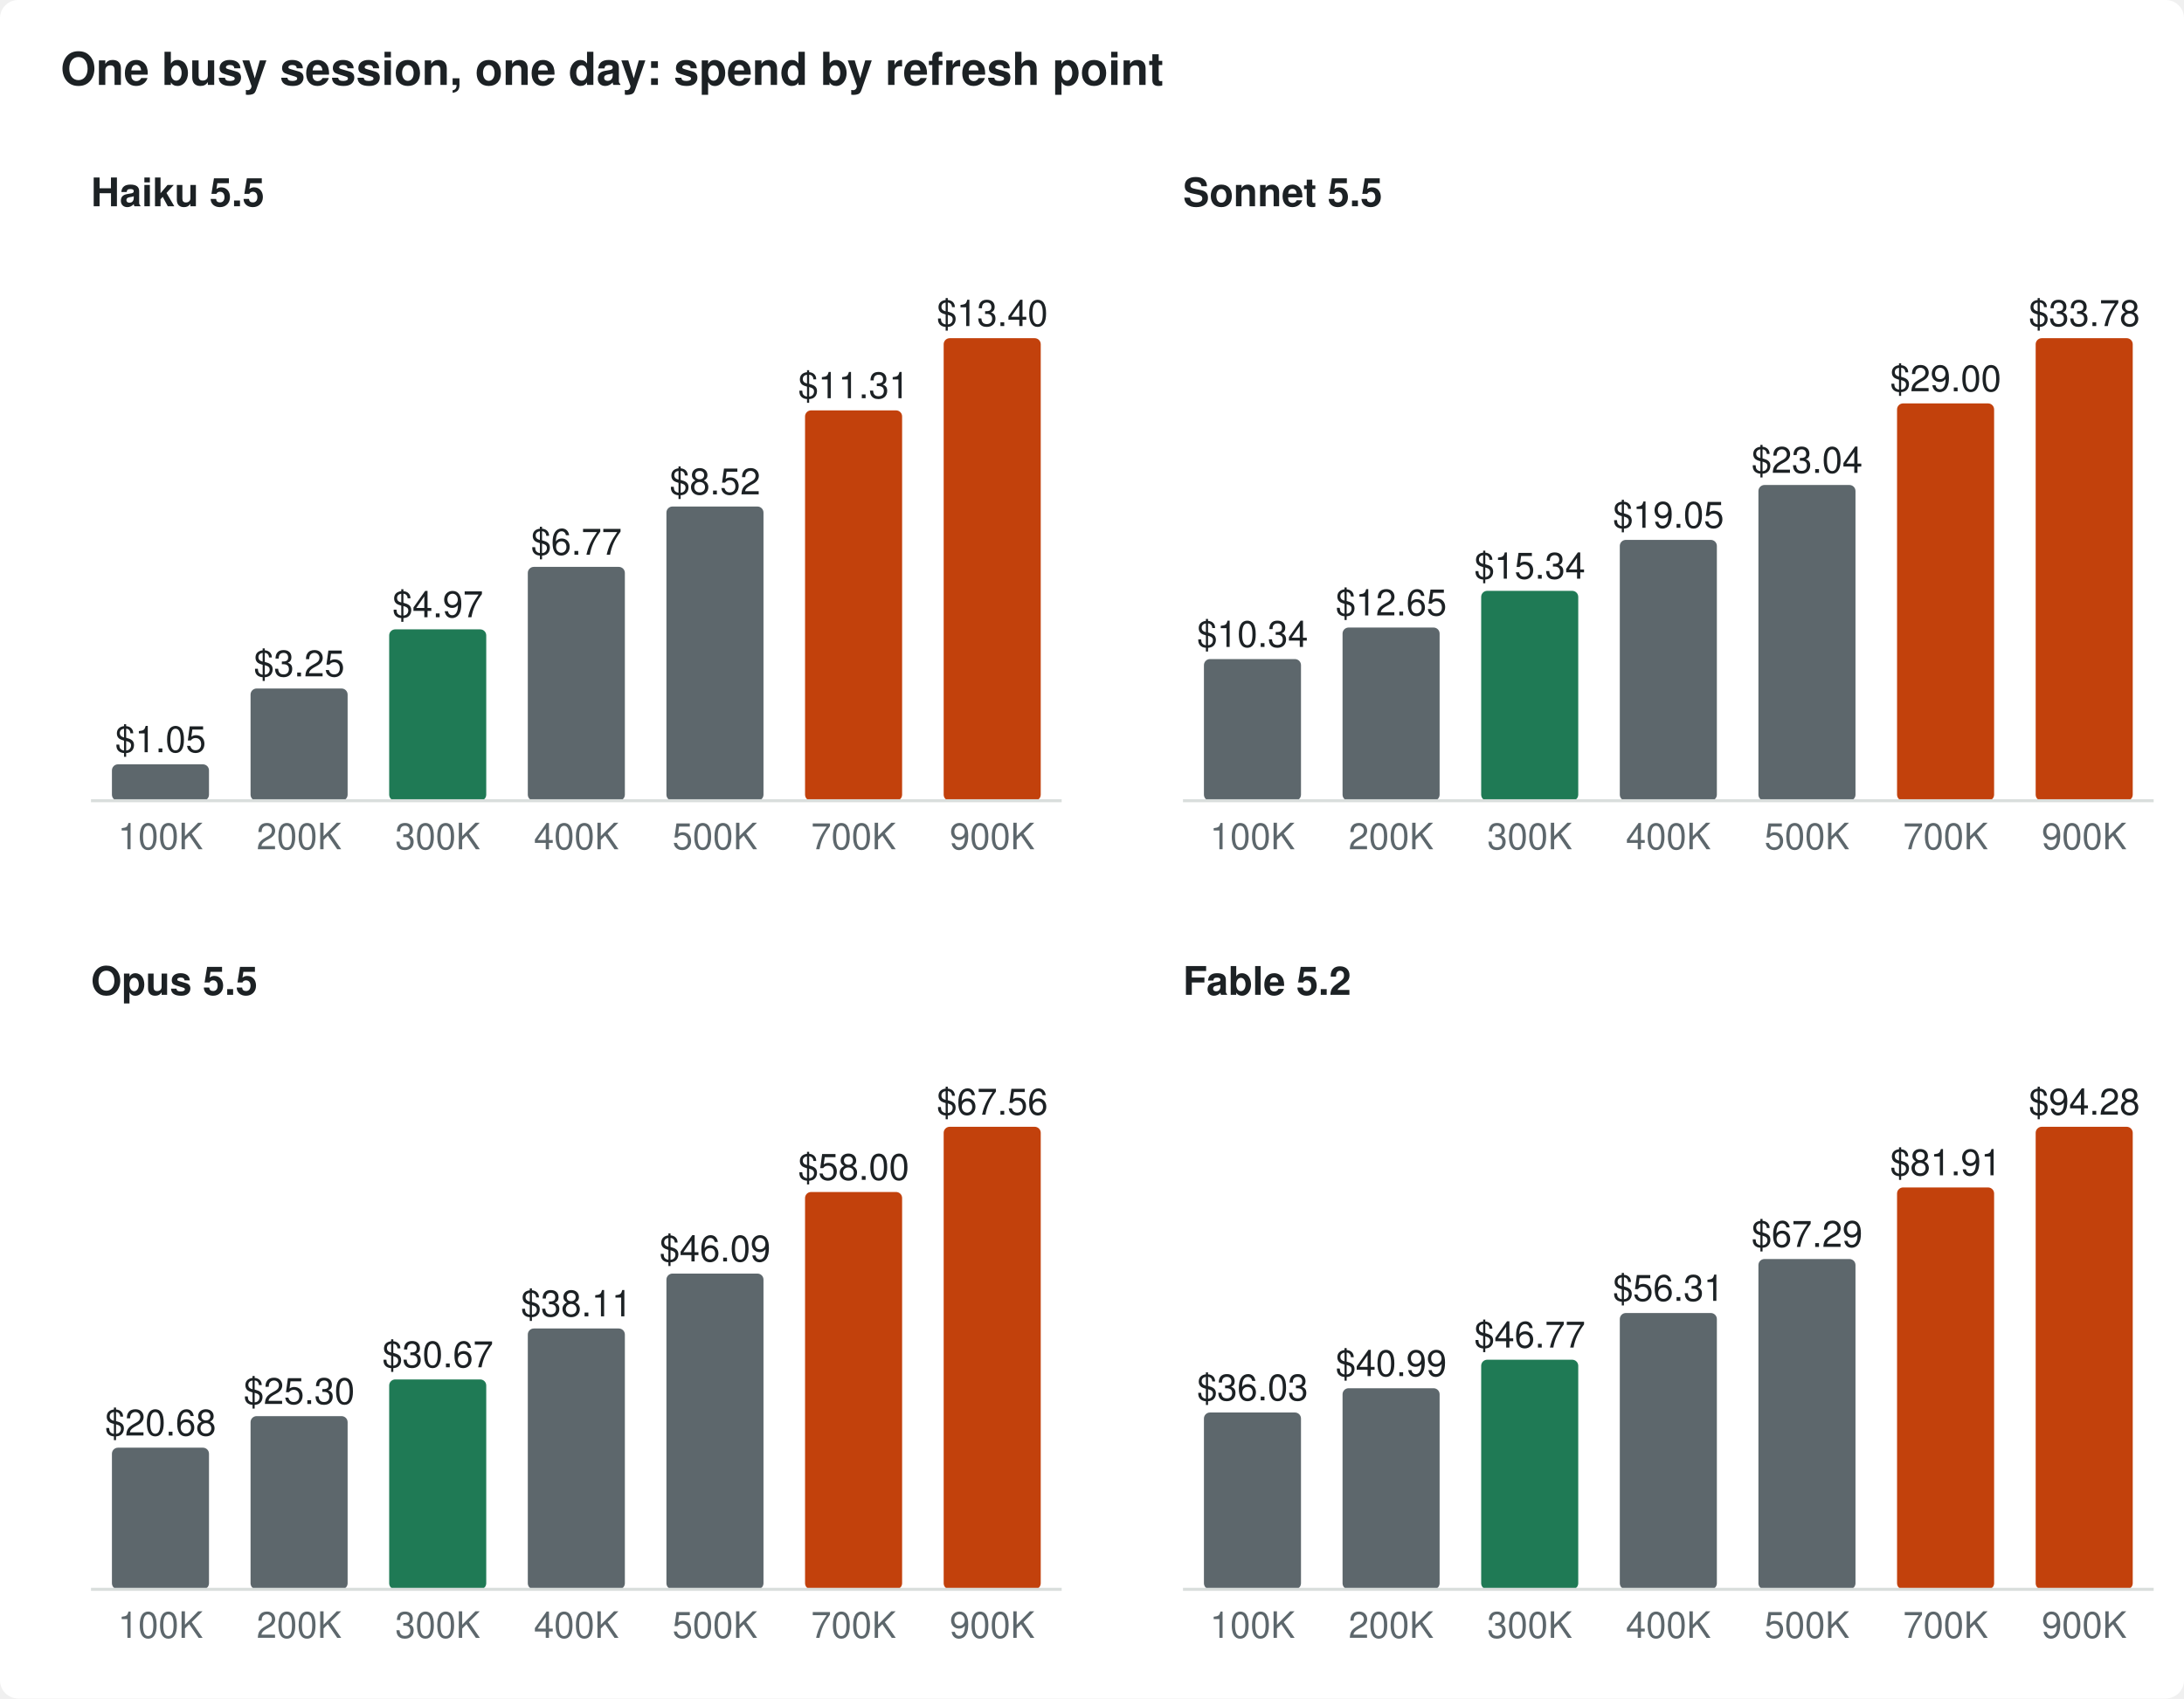
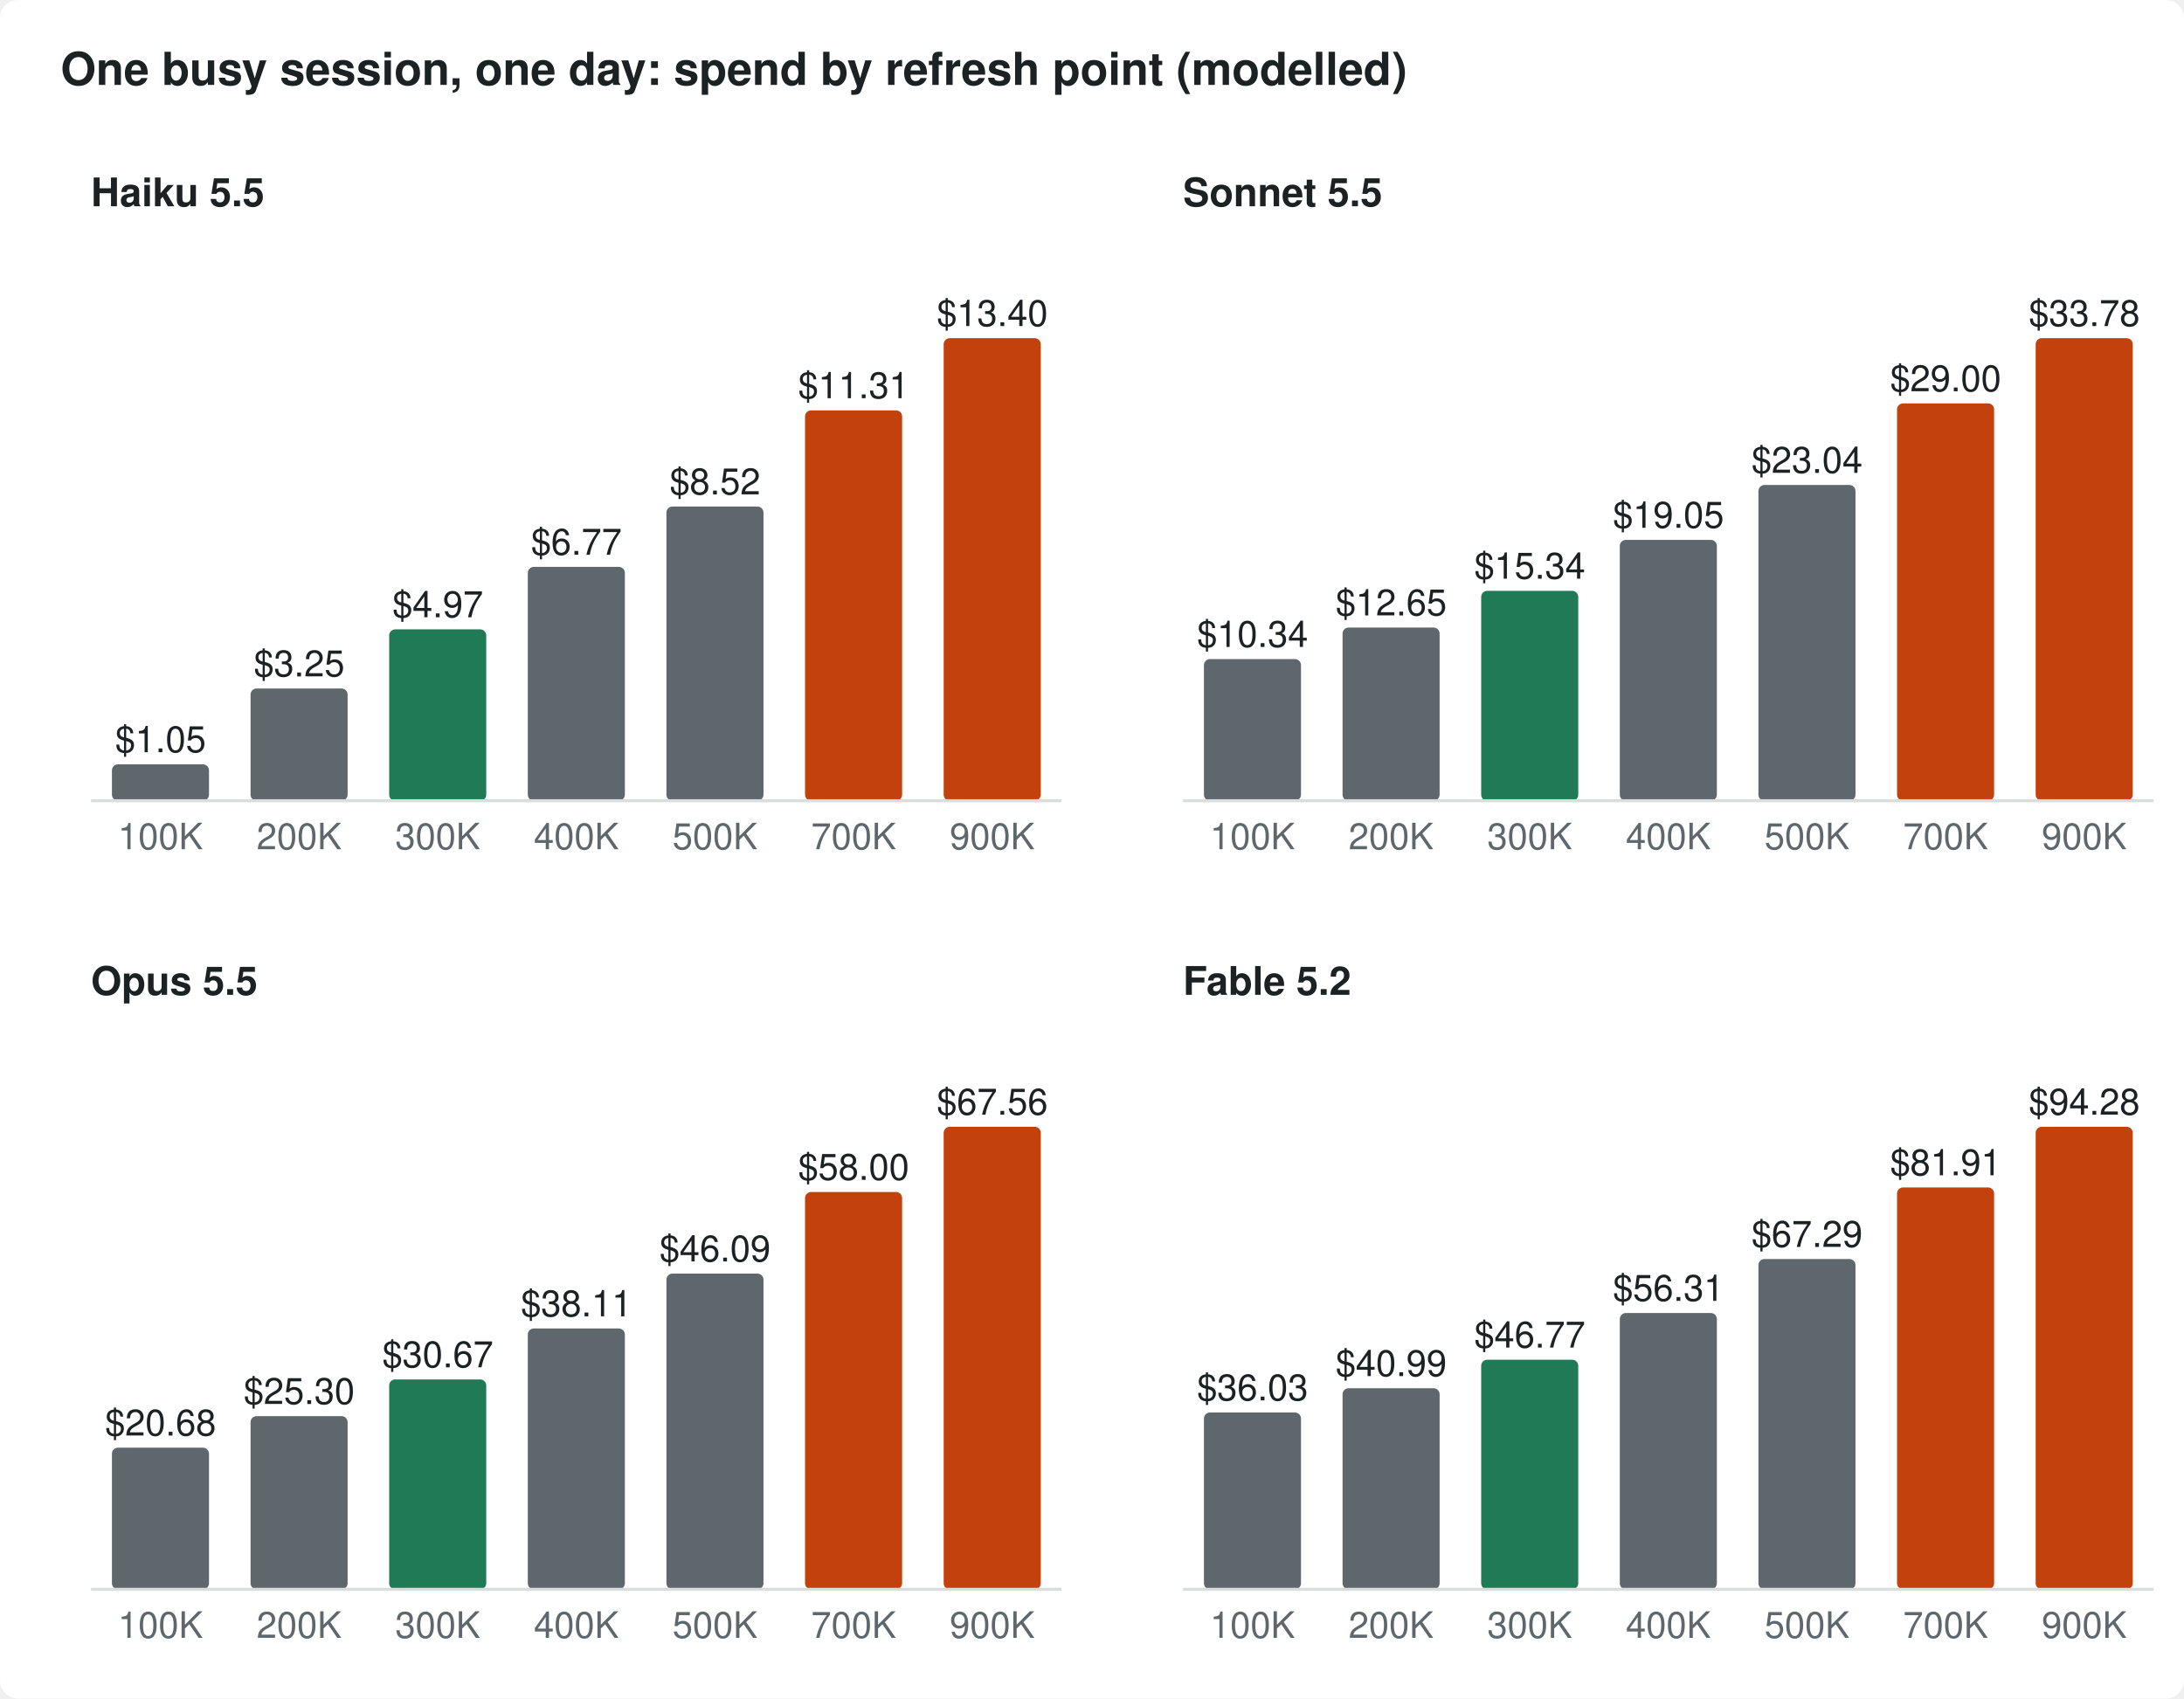
<svg xmlns="http://www.w3.org/2000/svg" viewBox="0 0 720 560" width="720" height="560">
  <style>
.bg{fill:#ffffff}.fg{fill:#1c2124}.mut{fill:#5d676c}.ln{stroke:#d9dedc}.acc{fill:#c2410c}.accs{stroke:#c2410c}
.good{fill:#1f7a55}.goods{stroke:#1f7a55}.bar{fill:#5d676c}.dark{fill:#1c2124}
text{font-family:-apple-system,"Segoe UI",Helvetica,Arial,sans-serif}
.ax{font-size:12px}.lb{font-size:13px;font-weight:600}.tt{font-size:15px;font-weight:700}
@media (prefers-color-scheme:dark){.bg{fill:#0d1117}.fg,.dark{fill:#e6edf3}.mut,.bar{fill:#8b949e}.ln{stroke:#30363d}
.acc{fill:#f08a4b}.accs{stroke:#f08a4b}.good{fill:#4cc08d}.goods{stroke:#4cc08d}}
</style>
  <rect class="bg" width="720" height="560" rx="6" />
-   <text x="20.0" y="28.0" class="tt fg" text-anchor="start">One busy session, one day: spend by refresh point</text>
+   <text x="20.0" y="28.0" class="tt fg" text-anchor="start">One busy session, one day: spend by refresh point (modelled)</text>
  <text x="30.0" y="68.0" class="lb fg" text-anchor="start">Haiku 5.5</text>
  <rect x="36.9" y="252.0" width="32.0" height="12.0" class="bar" rx="2" />
  <text x="52.9" y="248.0" class="ax fg" text-anchor="middle">$1.05</text>
  <text x="52.9" y="280.0" class="ax mut" text-anchor="middle">100K</text>
  <rect x="82.6" y="227.0" width="32.0" height="37.0" class="bar" rx="2" />
  <text x="98.6" y="223.0" class="ax fg" text-anchor="middle">$3.25</text>
  <text x="98.6" y="280.0" class="ax mut" text-anchor="middle">200K</text>
  <rect x="128.3" y="207.5" width="32.0" height="56.5" class="good" rx="2" />
  <text x="144.3" y="203.5" class="ax fg" text-anchor="middle">$4.97</text>
  <text x="144.3" y="280.0" class="ax mut" text-anchor="middle">300K</text>
  <rect x="174.0" y="186.9" width="32.0" height="77.1" class="bar" rx="2" />
  <text x="190.0" y="182.9" class="ax fg" text-anchor="middle">$6.77</text>
  <text x="190.0" y="280.0" class="ax mut" text-anchor="middle">400K</text>
  <rect x="219.7" y="167.0" width="32.0" height="97.0" class="bar" rx="2" />
  <text x="235.7" y="163.0" class="ax fg" text-anchor="middle">$8.52</text>
  <text x="235.7" y="280.0" class="ax mut" text-anchor="middle">500K</text>
  <rect x="265.4" y="135.3" width="32.0" height="128.7" class="acc" rx="2" />
  <text x="281.4" y="131.3" class="ax fg" text-anchor="middle">$11.31</text>
  <text x="281.4" y="280.0" class="ax mut" text-anchor="middle">700K</text>
  <rect x="311.1" y="111.5" width="32.0" height="152.5" class="acc" rx="2" />
  <text x="327.1" y="107.5" class="ax fg" text-anchor="middle">$13.40</text>
  <text x="327.1" y="280.0" class="ax mut" text-anchor="middle">900K</text>
  <line x1="30" x2="350" y1="264" y2="264" class="ln" stroke-width="1" />
  <text x="390.0" y="68.0" class="lb fg" text-anchor="start">Sonnet 5.5</text>
  <rect x="396.9" y="217.3" width="32.0" height="46.7" class="bar" rx="2" />
  <text x="412.9" y="213.3" class="ax fg" text-anchor="middle">$10.34</text>
  <text x="412.9" y="280.0" class="ax mut" text-anchor="middle">100K</text>
  <rect x="442.6" y="206.9" width="32.0" height="57.1" class="bar" rx="2" />
  <text x="458.6" y="202.9" class="ax fg" text-anchor="middle">$12.65</text>
  <text x="458.6" y="280.0" class="ax mut" text-anchor="middle">200K</text>
  <rect x="488.3" y="194.8" width="32.0" height="69.2" class="good" rx="2" />
  <text x="504.3" y="190.8" class="ax fg" text-anchor="middle">$15.34</text>
  <text x="504.3" y="280.0" class="ax mut" text-anchor="middle">300K</text>
  <rect x="534.0" y="178.0" width="32.0" height="86.0" class="bar" rx="2" />
  <text x="550.0" y="174.0" class="ax fg" text-anchor="middle">$19.05</text>
  <text x="550.0" y="280.0" class="ax mut" text-anchor="middle">400K</text>
  <rect x="579.7" y="159.9" width="32.0" height="104.1" class="bar" rx="2" />
  <text x="595.7" y="155.9" class="ax fg" text-anchor="middle">$23.04</text>
  <text x="595.7" y="280.0" class="ax mut" text-anchor="middle">500K</text>
  <rect x="625.4" y="133.0" width="32.0" height="131.0" class="acc" rx="2" />
  <text x="641.4" y="129.0" class="ax fg" text-anchor="middle">$29.00</text>
  <text x="641.4" y="280.0" class="ax mut" text-anchor="middle">700K</text>
  <rect x="671.1" y="111.5" width="32.0" height="152.5" class="acc" rx="2" />
  <text x="687.1" y="107.5" class="ax fg" text-anchor="middle">$33.78</text>
  <text x="687.1" y="280.0" class="ax mut" text-anchor="middle">900K</text>
  <line x1="390" x2="710" y1="264" y2="264" class="ln" stroke-width="1" />
  <text x="30.0" y="328.0" class="lb fg" text-anchor="start">Opus 5.5</text>
  <rect x="36.9" y="477.3" width="32.0" height="46.7" class="bar" rx="2" />
  <text x="52.9" y="473.3" class="ax fg" text-anchor="middle">$20.68</text>
  <text x="52.9" y="540.0" class="ax mut" text-anchor="middle">100K</text>
  <rect x="82.6" y="466.9" width="32.0" height="57.1" class="bar" rx="2" />
  <text x="98.6" y="462.9" class="ax fg" text-anchor="middle">$25.30</text>
  <text x="98.6" y="540.0" class="ax mut" text-anchor="middle">200K</text>
  <rect x="128.3" y="454.8" width="32.0" height="69.2" class="good" rx="2" />
  <text x="144.3" y="450.8" class="ax fg" text-anchor="middle">$30.67</text>
  <text x="144.3" y="540.0" class="ax mut" text-anchor="middle">300K</text>
  <rect x="174.0" y="438.0" width="32.0" height="86.0" class="bar" rx="2" />
  <text x="190.0" y="434.0" class="ax fg" text-anchor="middle">$38.11</text>
  <text x="190.0" y="540.0" class="ax mut" text-anchor="middle">400K</text>
  <rect x="219.7" y="419.9" width="32.0" height="104.1" class="bar" rx="2" />
  <text x="235.7" y="415.9" class="ax fg" text-anchor="middle">$46.09</text>
  <text x="235.7" y="540.0" class="ax mut" text-anchor="middle">500K</text>
  <rect x="265.4" y="393.0" width="32.0" height="131.0" class="acc" rx="2" />
  <text x="281.4" y="389.0" class="ax fg" text-anchor="middle">$58.00</text>
  <text x="281.4" y="540.0" class="ax mut" text-anchor="middle">700K</text>
  <rect x="311.1" y="371.5" width="32.0" height="152.5" class="acc" rx="2" />
  <text x="327.1" y="367.5" class="ax fg" text-anchor="middle">$67.56</text>
  <text x="327.1" y="540.0" class="ax mut" text-anchor="middle">900K</text>
  <line x1="30" x2="350" y1="524" y2="524" class="ln" stroke-width="1" />
  <text x="390.0" y="328.0" class="lb fg" text-anchor="start">Fable 5.2</text>
  <rect x="396.9" y="465.7" width="32.0" height="58.3" class="bar" rx="2" />
  <text x="412.9" y="461.7" class="ax fg" text-anchor="middle">$36.03</text>
  <text x="412.9" y="540.0" class="ax mut" text-anchor="middle">100K</text>
  <rect x="442.6" y="457.7" width="32.0" height="66.3" class="bar" rx="2" />
  <text x="458.6" y="453.7" class="ax fg" text-anchor="middle">$40.99</text>
  <text x="458.6" y="540.0" class="ax mut" text-anchor="middle">200K</text>
  <rect x="488.3" y="448.3" width="32.0" height="75.7" class="good" rx="2" />
  <text x="504.3" y="444.3" class="ax fg" text-anchor="middle">$46.77</text>
  <text x="504.3" y="540.0" class="ax mut" text-anchor="middle">300K</text>
  <rect x="534.0" y="432.9" width="32.0" height="91.1" class="bar" rx="2" />
  <text x="550.0" y="428.9" class="ax fg" text-anchor="middle">$56.31</text>
  <text x="550.0" y="540.0" class="ax mut" text-anchor="middle">400K</text>
  <rect x="579.7" y="415.1" width="32.0" height="108.9" class="bar" rx="2" />
  <text x="595.7" y="411.1" class="ax fg" text-anchor="middle">$67.29</text>
  <text x="595.7" y="540.0" class="ax mut" text-anchor="middle">500K</text>
  <rect x="625.4" y="391.5" width="32.0" height="132.5" class="acc" rx="2" />
  <text x="641.4" y="387.5" class="ax fg" text-anchor="middle">$81.91</text>
  <text x="641.4" y="540.0" class="ax mut" text-anchor="middle">700K</text>
  <rect x="671.1" y="371.5" width="32.0" height="152.5" class="acc" rx="2" />
  <text x="687.1" y="367.5" class="ax fg" text-anchor="middle">$94.28</text>
  <text x="687.1" y="540.0" class="ax mut" text-anchor="middle">900K</text>
  <line x1="390" x2="710" y1="524" y2="524" class="ln" stroke-width="1" />
</svg>
